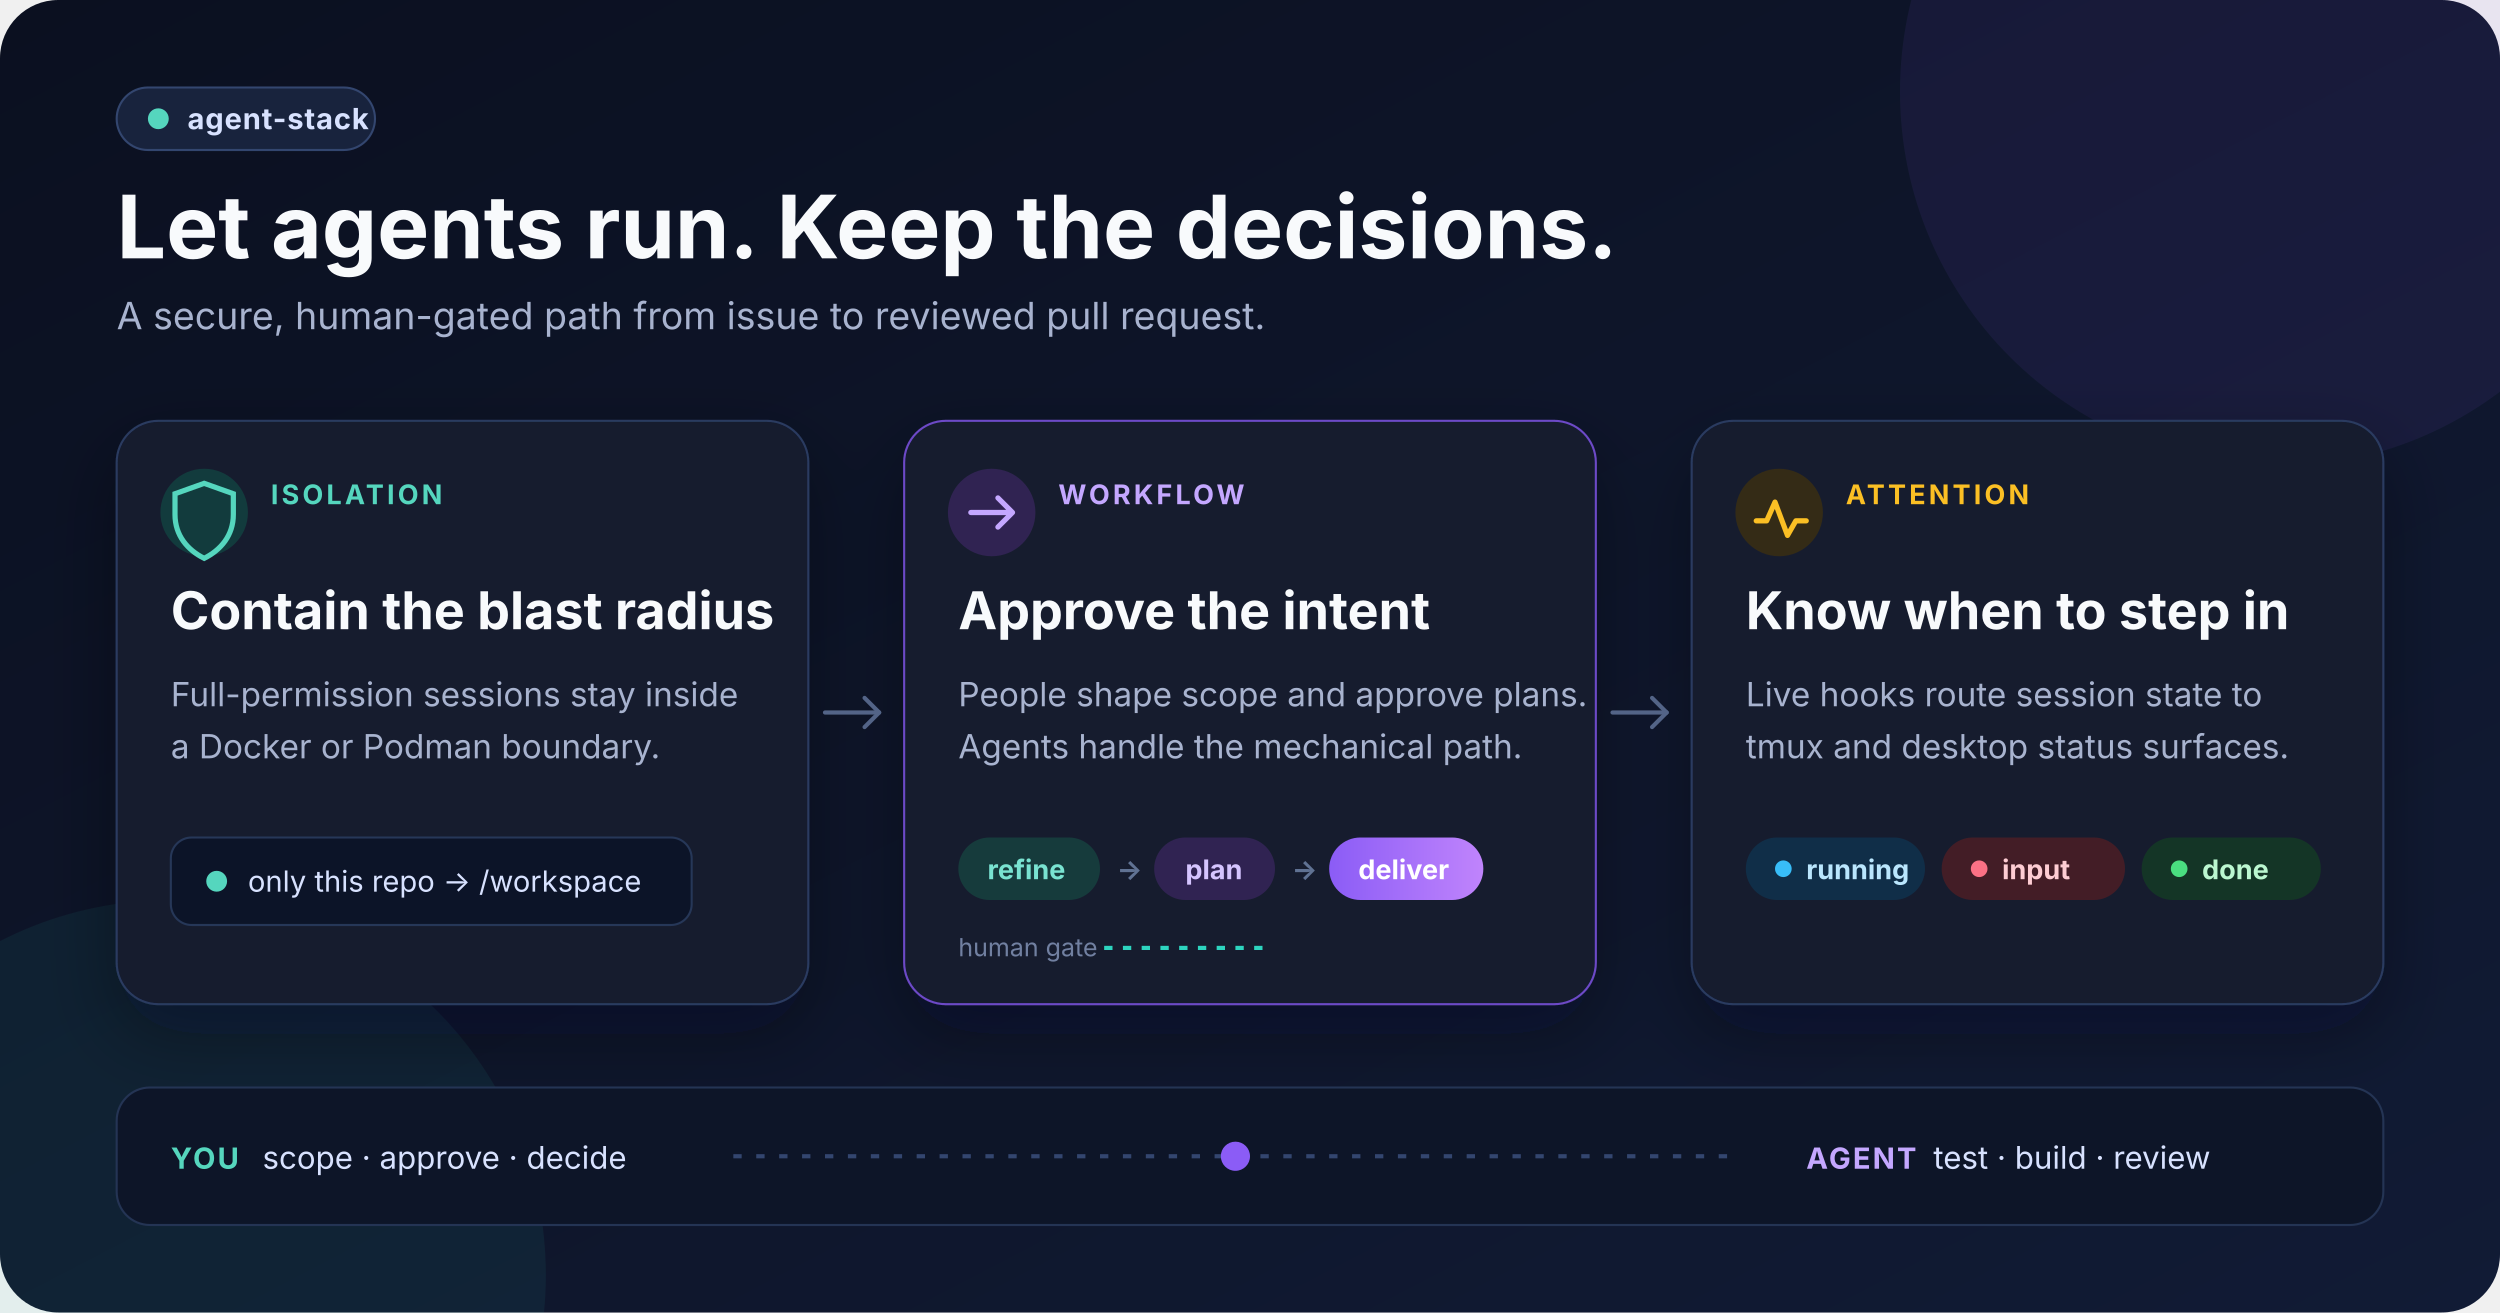
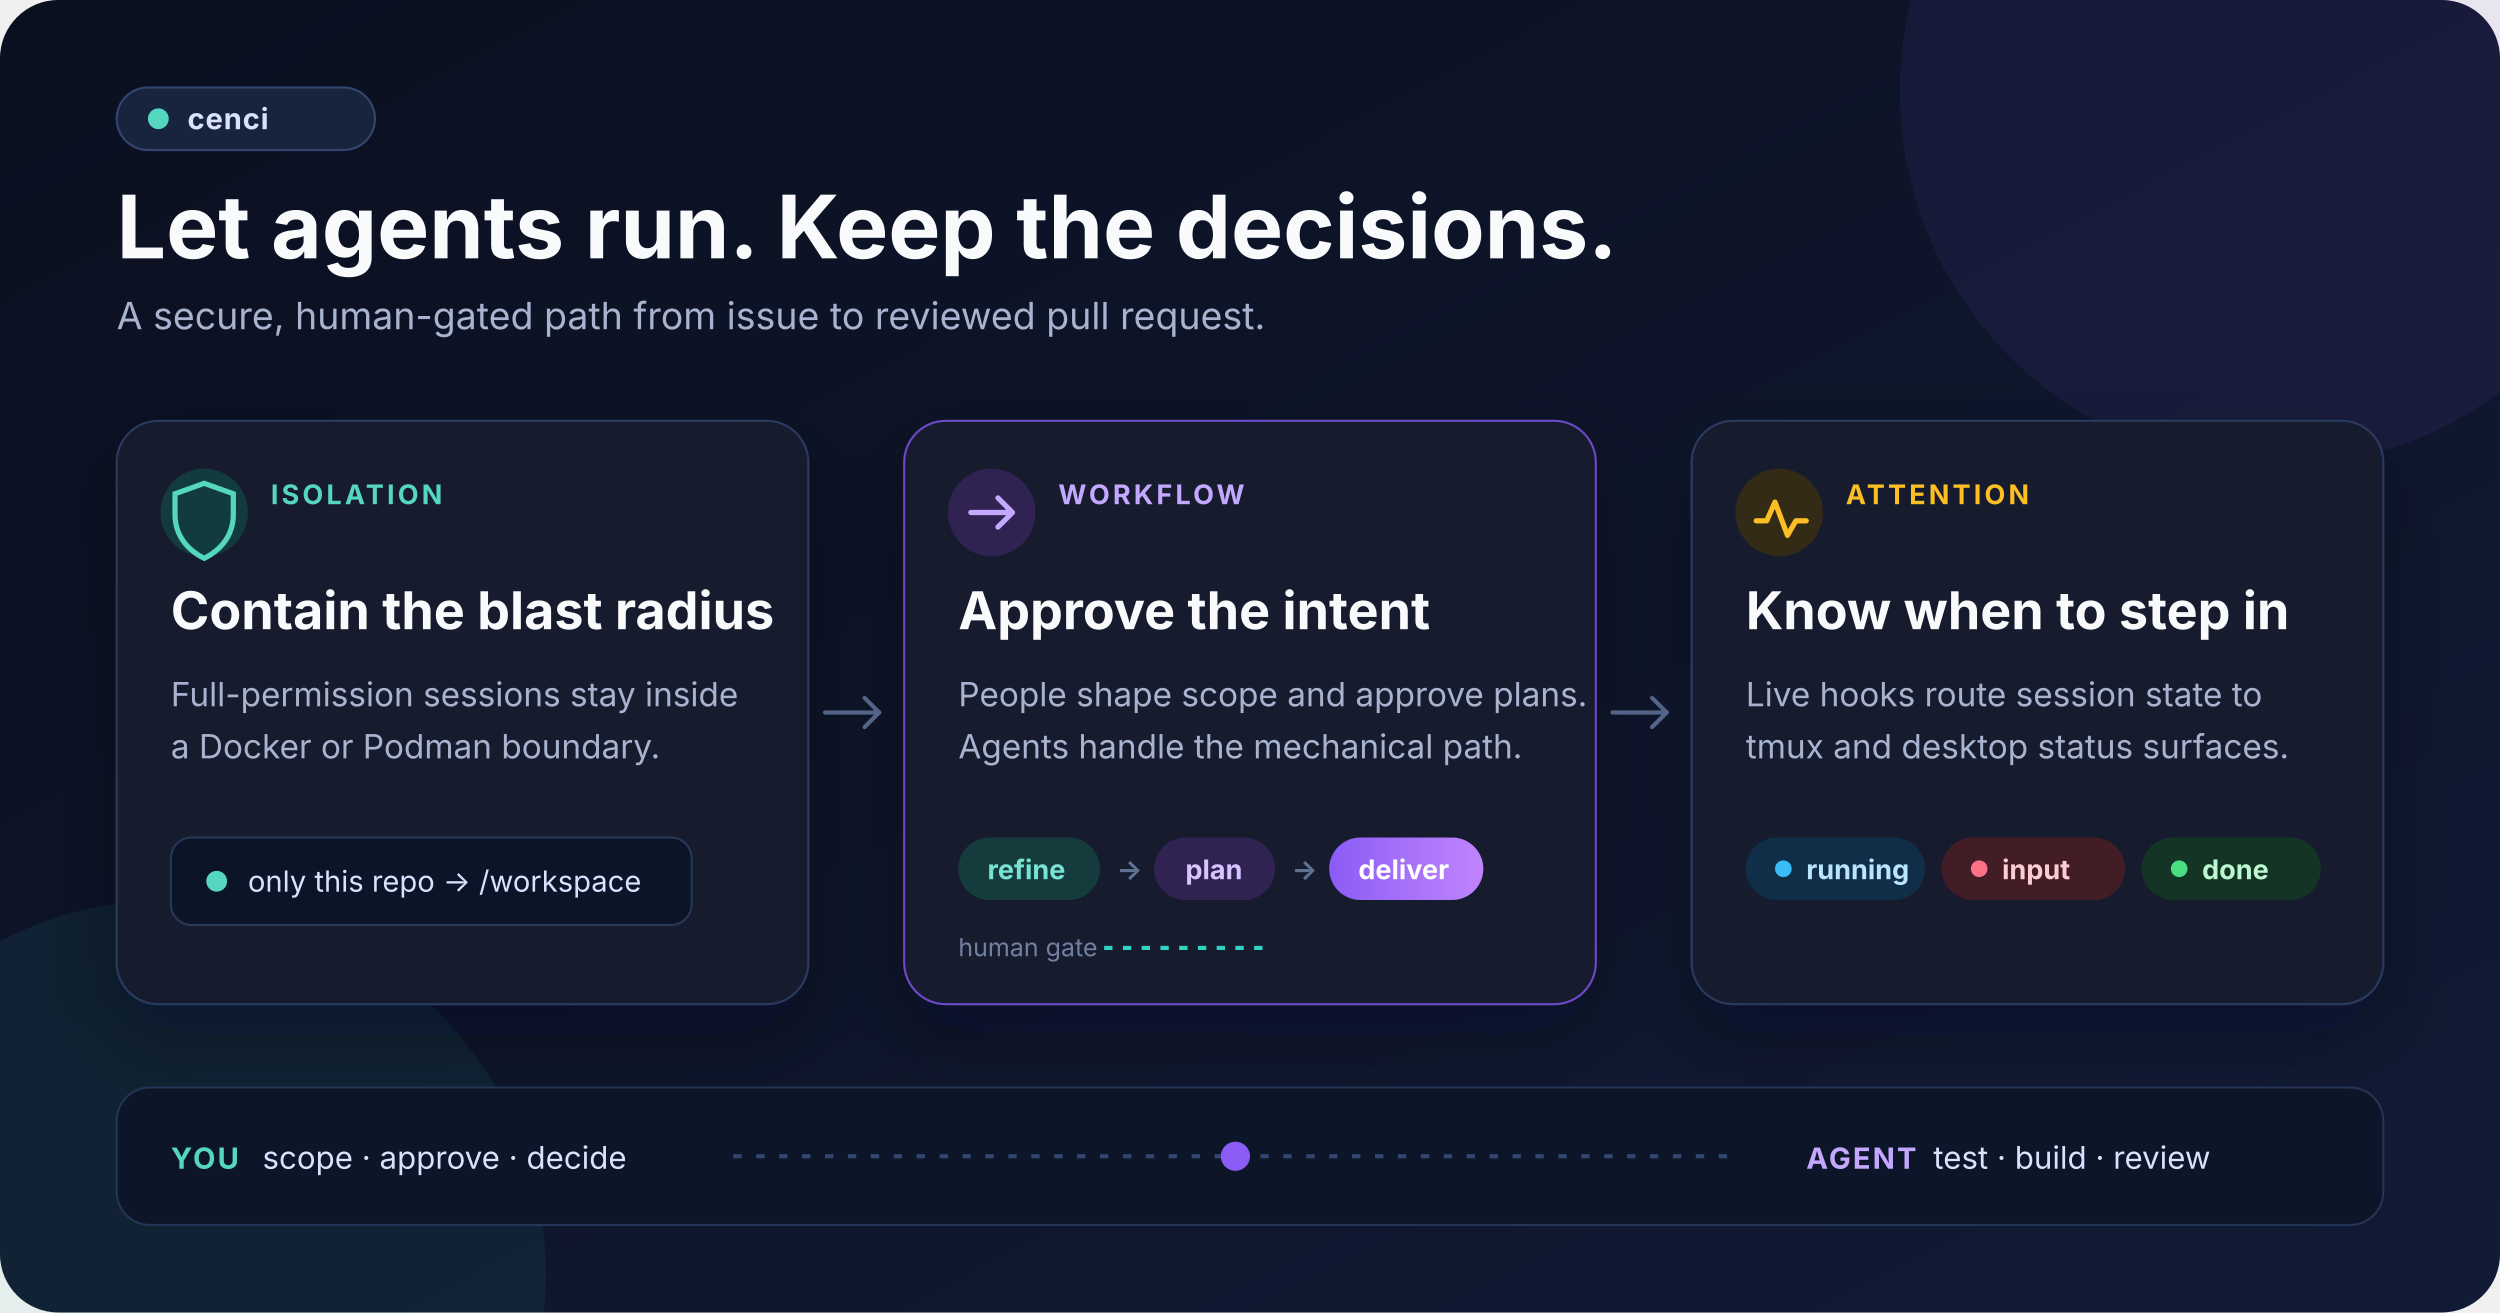
<svg xmlns="http://www.w3.org/2000/svg" width="1200" height="630" viewBox="0 0 1200 630" role="img" aria-labelledby="title desc">
  <defs>
    <linearGradient id="background" x1="0" y1="0" x2="1" y2="1">
      <stop offset="0" stop-color="#0b1020" />
      <stop offset="1" stop-color="#111b35" />
    </linearGradient>
    <linearGradient id="workflow" x1="0" y1="0" x2="1" y2="0">
      <stop offset="0" stop-color="#8b5cf6" />
      <stop offset="1" stop-color="#c084fc" />
    </linearGradient>
    <filter id="shadow" x="-20%" y="-20%" width="140%" height="160%">
      <feDropShadow dx="0" dy="14" stdDeviation="18" flood-color="#020617" flood-opacity="0.35" />
    </filter>
  </defs>
  <rect width="1200" height="630" rx="28" fill="url(#background)" />
  <circle cx="1092" cy="44" r="180" fill="#8b5cf6" opacity="0.08" />
  <circle cx="82" cy="612" r="180" fill="#2dd4bf" opacity="0.07" />
  <g font-family="Inter, ui-sans-serif, system-ui, -apple-system, BlinkMacSystemFont, 'Segoe UI', sans-serif">
    <rect x="56" y="42" width="124" height="30" rx="15" fill="#18233d" stroke="#33466f" />
    <circle cx="76" cy="57" r="5" fill="#55d6be" />
-     <text x="90" y="62" font-size="14" font-weight="700" fill="#d8e2ff" letter-spacing="0.4">agent-stack</text>
+     <text x="90" y="62" font-size="14" font-weight="700" fill="#d8e2ff" letter-spacing="0.4">cenci</text>
    <text x="56" y="124" font-size="42" font-weight="750" fill="#f8fafc">Let agents run. Keep the decisions.</text>
    <text x="56" y="158" font-size="18" fill="#a8b3cf">A secure, human-gated path from issue to reviewed pull request.</text>
    <g filter="url(#shadow)">
      <rect x="56" y="202" width="332" height="280" rx="20" fill="#131b2f" stroke="#2b3b60" />
      <rect x="434" y="202" width="332" height="280" rx="20" fill="#131b2f" stroke="#6d4ac7" />
      <rect x="812" y="202" width="332" height="280" rx="20" fill="#131b2f" stroke="#2b3b60" />
    </g>
    <circle cx="98" cy="246" r="21" fill="#123b3d" />
    <path d="M98 232l14 5v10c0 10-6 17-14 21-8-4-14-11-14-21v-10l14-5z" fill="none" stroke="#55d6be" stroke-width="2.5" />
    <text x="130" y="242" font-size="13" font-weight="700" fill="#55d6be" letter-spacing="1.5">ISOLATION</text>
    <text x="82" y="302" font-size="25" font-weight="700" fill="#f8fafc">Contain the blast radius</text>
    <text x="82" y="339" font-size="16" fill="#a8b3cf">Full-permission sessions stay inside</text>
    <text x="82" y="364" font-size="16" fill="#a8b3cf">a Docker or Podman boundary.</text>
    <rect x="82" y="402" width="250" height="42" rx="10" fill="#0c1428" stroke="#263758" />
    <circle cx="104" cy="423" r="5" fill="#55d6be" />
    <text x="119" y="428" font-size="14" fill="#d8e2ff">only this repo → /workspace</text>
    <circle cx="476" cy="246" r="21" fill="#302352" />
    <path d="M466 246h20m-7-7l7 7-7 7" fill="none" stroke="#c4a7ff" stroke-width="2.5" stroke-linecap="round" stroke-linejoin="round" />
    <text x="508" y="242" font-size="13" font-weight="700" fill="#c4a7ff" letter-spacing="1.5">WORKFLOW</text>
    <text x="460" y="302" font-size="25" font-weight="700" fill="#f8fafc">Approve the intent</text>
    <text x="460" y="339" font-size="16" fill="#a8b3cf">People shape scope and approve plans.</text>
    <text x="460" y="364" font-size="16" fill="#a8b3cf">Agents handle the mechanical path.</text>
    <g font-size="13" font-weight="650">
      <rect x="460" y="402" width="68" height="30" rx="15" fill="#163b3c" />
      <text x="474" y="422" fill="#79e3d1">refine</text>
      <text x="536" y="422" fill="#607293">→</text>
      <rect x="554" y="402" width="58" height="30" rx="15" fill="#302352" />
      <text x="569" y="422" fill="#d5c4ff">plan</text>
      <text x="620" y="422" fill="#607293">→</text>
      <rect x="638" y="402" width="74" height="30" rx="15" fill="url(#workflow)" />
      <text x="652" y="422" fill="#ffffff">deliver</text>
    </g>
    <text x="460" y="459" font-size="12" fill="#7180a1">human gate</text>
    <line x1="530" y1="455" x2="610" y2="455" stroke="#2dd4bf" stroke-width="2" stroke-dasharray="4 5" />
    <circle cx="854" cy="246" r="21" fill="#342b16" />
    <path d="M843 250h5l4-9 6 16 4-7h5" fill="none" stroke="#fbbf24" stroke-width="2.5" stroke-linecap="round" stroke-linejoin="round" />
    <text x="886" y="242" font-size="13" font-weight="700" fill="#fbbf24" letter-spacing="1.5">ATTENTION</text>
    <text x="838" y="302" font-size="25" font-weight="700" fill="#f8fafc">Know when to step in</text>
    <text x="838" y="339" font-size="16" fill="#a8b3cf">Live hooks route session state to</text>
    <text x="838" y="364" font-size="16" fill="#a8b3cf">tmux and desktop status surfaces.</text>
    <g font-size="13" font-weight="650">
      <rect x="838" y="402" width="86" height="30" rx="15" fill="#102e48" />
      <circle cx="856" cy="417" r="4" fill="#38bdf8" />
      <text x="867" y="422" fill="#bae6fd">running</text>
      <rect x="932" y="402" width="88" height="30" rx="15" fill="#431d26" />
      <circle cx="950" cy="417" r="4" fill="#fb7185" />
      <text x="961" y="422" fill="#fecdd3">input</text>
      <rect x="1028" y="402" width="86" height="30" rx="15" fill="#143526" />
      <circle cx="1046" cy="417" r="4" fill="#4ade80" />
      <text x="1057" y="422" fill="#bbf7d0">done</text>
    </g>
    <path d="M396 342h26" stroke="#536487" stroke-width="2" stroke-linecap="round" />
    <path d="M415 335l7 7-7 7" fill="none" stroke="#536487" stroke-width="2" stroke-linecap="round" stroke-linejoin="round" />
    <path d="M774 342h26" stroke="#536487" stroke-width="2" stroke-linecap="round" />
    <path d="M793 335l7 7-7 7" fill="none" stroke="#536487" stroke-width="2" stroke-linecap="round" stroke-linejoin="round" />
    <rect x="56" y="522" width="1088" height="66" rx="16" fill="#0d1528" stroke="#243454" />
    <text x="82" y="561" font-size="14" font-weight="700" fill="#55d6be" letter-spacing="1">YOU</text>
    <text x="126" y="561" font-size="15" fill="#d8e2ff">scope · approve · decide</text>
    <line x1="352" y1="555" x2="834" y2="555" stroke="#33466f" stroke-width="2" stroke-dasharray="4 7" />
    <circle cx="593" cy="555" r="7" fill="#8b5cf6" />
    <text x="867" y="561" font-size="14" font-weight="700" fill="#c4a7ff" letter-spacing="1">AGENT</text>
    <text x="928" y="561" font-size="15" fill="#d8e2ff">test · build · review</text>
  </g>
</svg>
